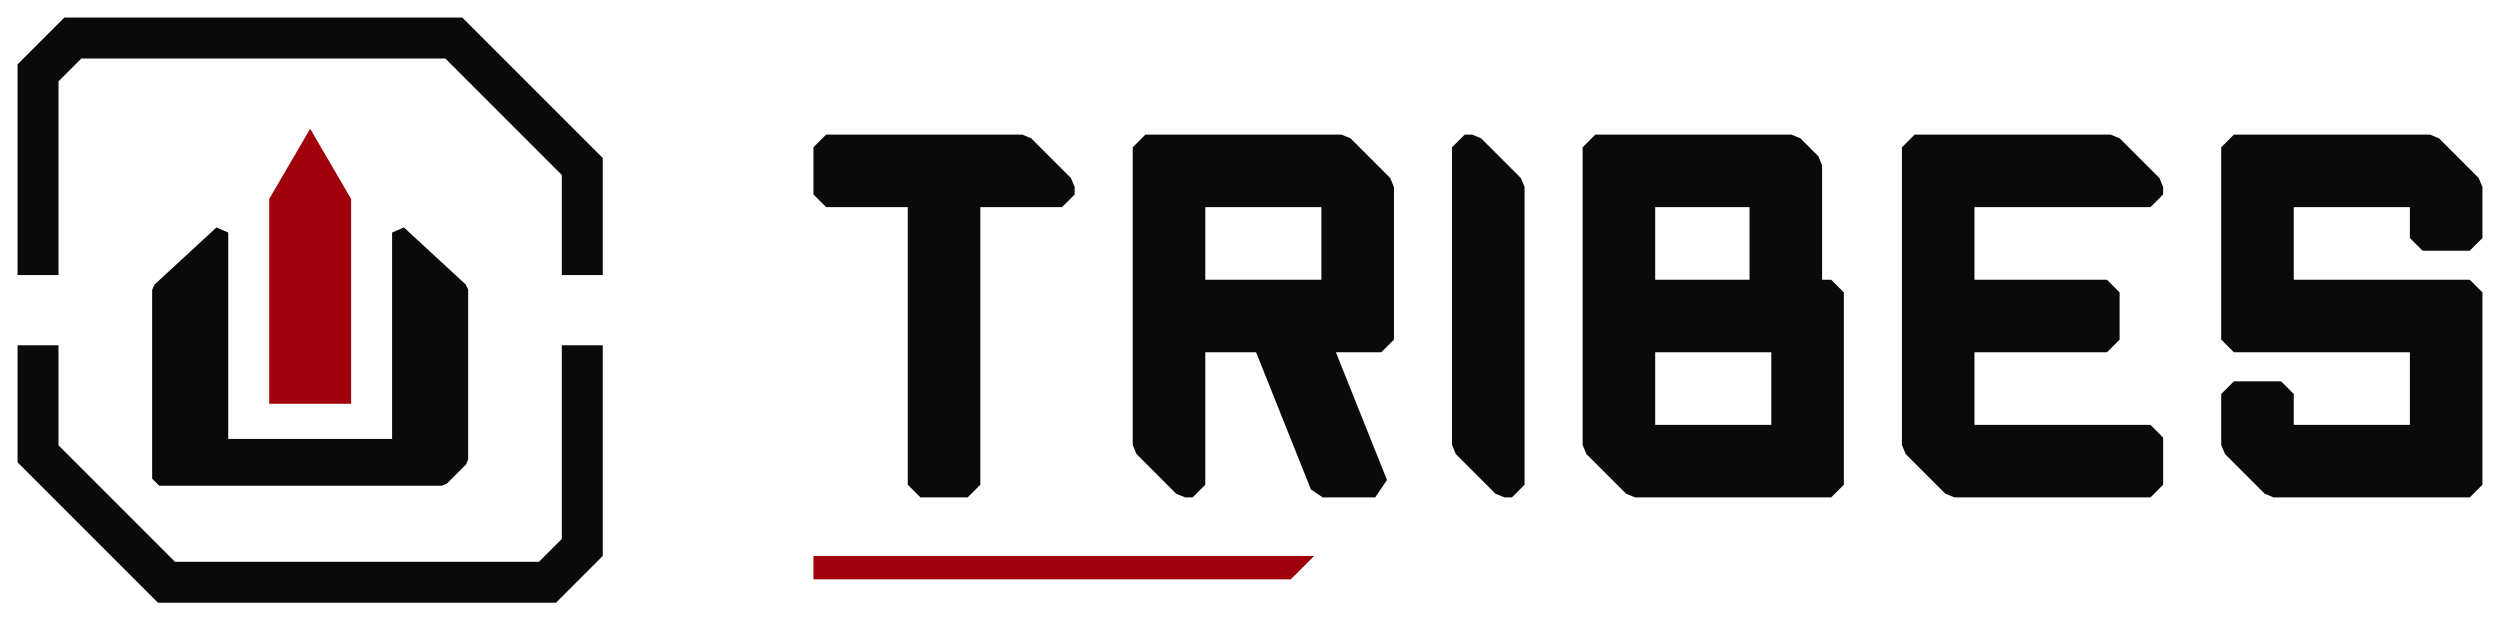
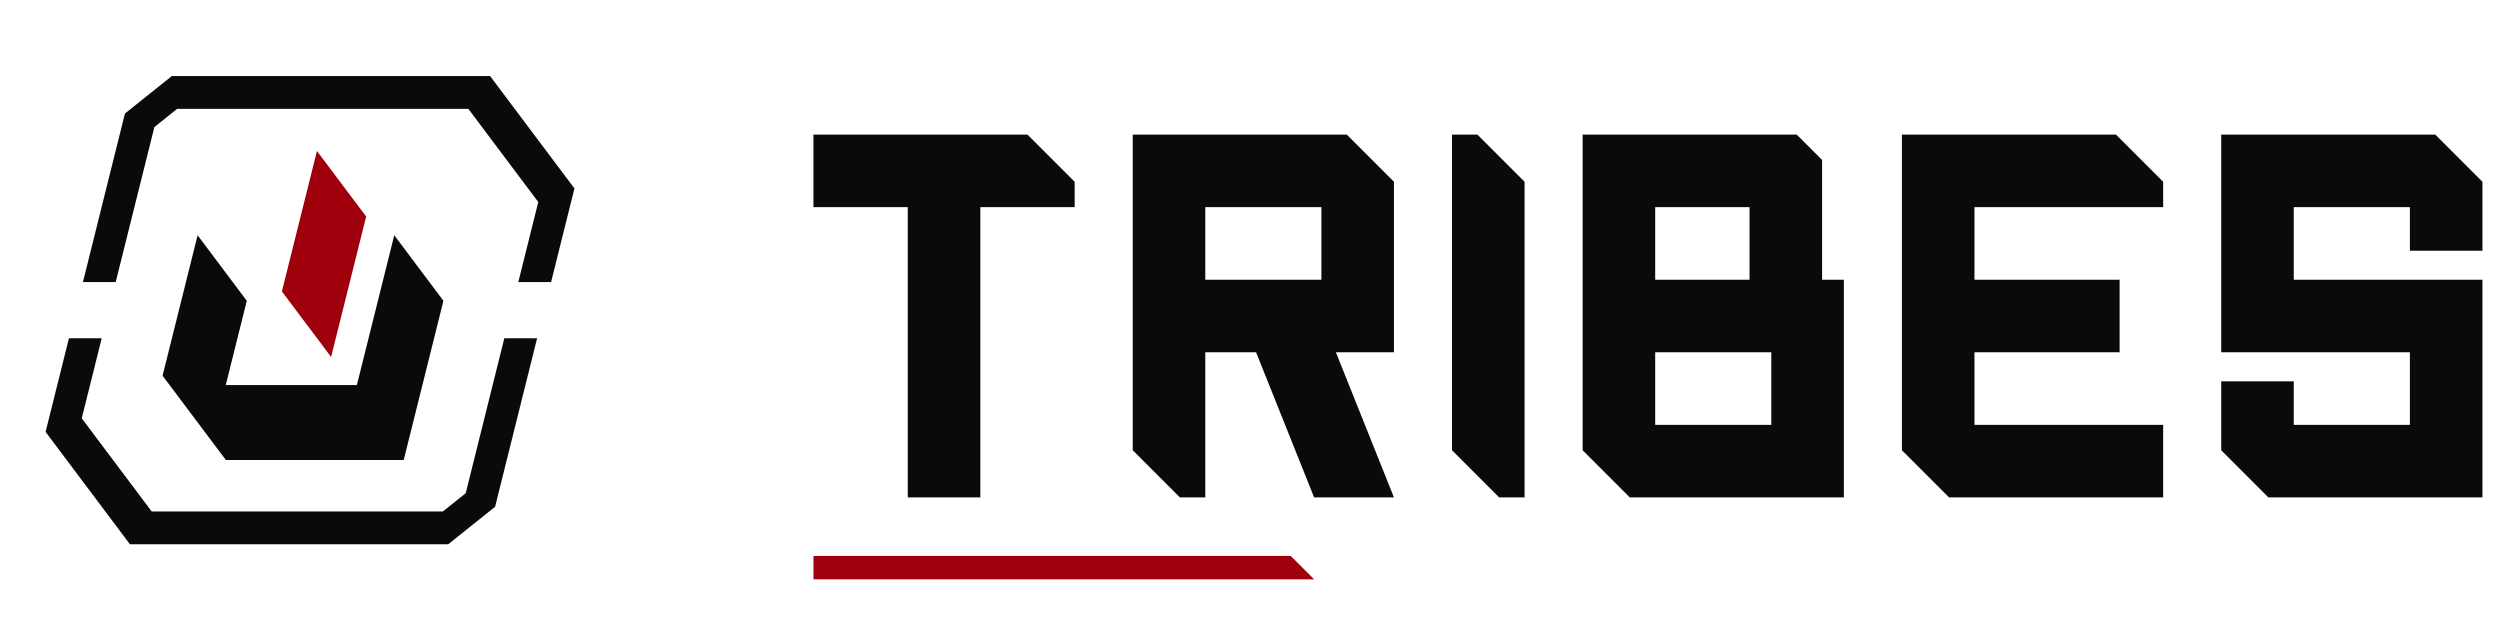
<svg xmlns="http://www.w3.org/2000/svg" viewBox="0 0 427.2 106">
-   <path fill="#0A0A0B" fill-rule="evenodd" d="M10.00 13.90 L13.90 10.00 L76.10 10.00 L96.00 29.90 L96.00 47.00 L103.00 47.00 L103.00 27.00 L79.00 3.00 L11.00 3.00 L3.00 11.00 L3.00 47.00 L10.00 47.00 Z M26.39 48.64 L26.00 49.53 L26.00 81.80 L27.20 83.00 L75.50 83.00 L76.35 82.65 L79.65 79.35 L80.00 78.50 L80.00 49.53 L79.61 48.64 L69.01 38.86 L67.00 39.74 L67.00 75.00 L39.00 75.00 L39.00 39.74 L36.99 38.86 Z M29.90 96.00 L10.00 76.10 L10.00 59.00 L3.00 59.00 L3.00 79.00 L27.00 103.00 L95.00 103.00 L103.00 95.00 L103.00 59.00 L96.00 59.00 L96.00 92.10 L92.10 96.00 Z" />
-   <path fill="#A0000C" fill-rule="evenodd" d="M46.00 34.00 L53.00 22.00 L60.00 34.00 L60.00 69.00 L46.00 69.00 Z" />
-   <path fill="#0A0A0B" fill-rule="evenodd" d="M141.17 23.00 L139.00 25.17 L139.00 33.23 L141.17 35.40 L155.12 35.40 L155.12 82.83 L157.29 85.00 L165.35 85.00 L167.52 82.83 L167.52 35.40 L181.47 35.40 L183.64 33.23 L183.64 31.96 L183.00 30.42 L176.22 23.64 L174.68 23.00 Z M214.64 60.20 L224.01 83.64 L226.03 85.00 L234.99 85.00 L237.01 82.02 L228.28 60.20 L236.03 60.20 L238.20 58.03 L238.20 31.96 L237.56 30.42 L230.78 23.64 L229.24 23.00 L195.73 23.00 L193.56 25.17 L193.56 76.04 L194.20 77.58 L200.98 84.36 L202.52 85.00 L203.79 85.00 L205.96 82.83 L205.96 60.20 Z M205.96 35.40 L225.80 35.40 L225.80 47.80 L205.96 47.80 Z M257.08 85.00 L258.35 85.00 L260.52 82.83 L260.52 31.96 L259.88 30.42 L253.10 23.64 L251.56 23.00 L250.29 23.00 L248.12 25.17 L248.12 76.04 L248.76 77.58 L255.54 84.36 Z M277.86 84.36 L279.40 85.00 L312.91 85.00 L315.08 82.83 L315.08 49.97 L312.91 47.80 L311.36 47.80 L311.36 28.24 L310.72 26.70 L307.66 23.64 L306.12 23.00 L272.61 23.00 L270.44 25.17 L270.44 76.04 L271.08 77.58 Z M302.68 72.60 L282.84 72.60 L282.84 60.20 L302.68 60.20 Z M282.84 47.80 L282.84 35.40 L298.96 35.40 L298.96 47.80 Z M325.64 77.58 L332.42 84.36 L333.96 85.00 L367.47 85.00 L369.64 82.83 L369.64 74.77 L367.47 72.60 L337.40 72.60 L337.40 60.20 L360.03 60.20 L362.20 58.03 L362.20 49.97 L360.03 47.80 L337.40 47.80 L337.40 35.40 L367.47 35.40 L369.64 33.23 L369.64 31.96 L369.00 30.42 L362.22 23.64 L360.68 23.00 L327.17 23.00 L325.00 25.17 L325.00 76.04 Z M381.73 60.20 L411.80 60.20 L411.80 72.60 L391.96 72.60 L391.96 67.33 L389.79 65.16 L381.73 65.16 L379.56 67.33 L379.56 76.04 L380.20 77.58 L386.98 84.36 L388.52 85.00 L422.03 85.00 L424.20 82.83 L424.20 49.97 L422.03 47.80 L391.96 47.80 L391.96 35.40 L411.80 35.40 L411.80 40.67 L413.97 42.84 L422.03 42.84 L424.20 40.67 L424.20 31.96 L423.56 30.42 L416.78 23.64 L415.24 23.00 L381.73 23.00 L379.56 25.17 L379.56 58.03 Z" />
-   <path fill="#A0000C" fill-rule="evenodd" d="M139.00 95.00 L224.56 95.00 L220.56 99.00 L139.00 99.00 Z" />
+   <path fill="#0A0A0B" fill-rule="evenodd" d="M26.38 21.72 L30.27 18.60 L80.03 18.60 L91.98 34.52 L88.57 48.20 L94.17 48.20 L98.16 32.20 L83.75 13.00 L29.35 13.00 L21.35 19.40 L14.17 48.20 L19.77 48.20 Z M38.59 78.60 L68.99 78.60 L75.77 51.40 L67.37 40.20 L60.98 65.80 L38.58 65.80 L42.17 51.40 L33.77 40.20 L27.78 64.20 Z M25.92 87.40 L13.97 71.48 L17.38 57.80 L11.78 57.80 L7.79 73.80 L22.20 93.00 L76.60 93.00 L84.60 86.60 L91.78 57.80 L86.18 57.80 L79.58 84.28 L75.68 87.40 Z" />
+   <path fill="#A0000C" fill-rule="evenodd" d="M54.16 25.80 L62.57 37.00 L56.58 61.00 L48.17 49.80 Z" />
+   <path fill="#0A0A0B" fill-rule="evenodd" d="M155.12 23.00 L139.00 23.00 L139.00 35.40 L155.12 35.40 L155.12 85.00 L167.52 85.00 L167.52 35.40 L183.64 35.40 L183.64 31.06 L175.58 23.00 L167.52 23.00 Z M224.56 85.00 L238.20 85.00 L228.28 60.20 L238.20 60.20 L238.20 31.06 L230.14 23.00 L205.96 23.00 L193.56 23.00 L193.56 60.20 L193.56 76.94 L201.62 85.00 L205.96 85.00 L205.96 60.20 L214.64 60.20 Z M205.96 35.40 L225.80 35.40 L225.80 47.80 L205.96 47.80 Z M260.52 31.06 L252.46 23.00 L248.12 23.00 L248.12 76.94 L256.18 85.00 L260.52 85.00 Z M315.08 85.00 L315.08 47.80 L311.36 47.80 L311.36 27.34 L307.02 23.00 L270.44 23.00 L270.44 47.80 L270.44 60.20 L270.44 76.94 L278.50 85.00 Z M282.84 47.80 L282.84 35.40 L298.96 35.40 L298.96 47.80 Z M302.68 72.60 L282.84 72.60 L282.84 60.20 L302.68 60.20 Z M325.00 60.20 L325.00 72.60 L325.00 76.94 L333.06 85.00 L337.40 85.00 L369.64 85.00 L369.64 72.60 L337.40 72.60 L337.40 60.20 L362.20 60.20 L362.20 47.80 L337.40 47.80 L337.40 35.40 L369.64 35.40 L369.64 31.06 L361.58 23.00 L337.40 23.00 L325.00 23.00 L325.00 35.40 L325.00 47.80 Z M379.56 60.20 L391.96 60.20 L411.80 60.20 L411.80 72.60 L391.96 72.60 L391.96 65.16 L379.56 65.16 L379.56 72.60 L379.56 76.94 L387.62 85.00 L391.96 85.00 L411.80 85.00 L424.20 85.00 L424.20 72.60 L424.20 60.20 L424.20 47.80 L411.80 47.80 L391.96 47.80 L391.96 35.40 L411.80 35.40 L411.80 42.84 L424.20 42.84 L424.20 35.40 L424.20 31.06 L416.14 23.00 L411.80 23.00 L391.96 23.00 L379.56 23.00 L379.56 35.40 L379.56 47.80 Z" />
+   <path fill="#A0000C" fill-rule="evenodd" d="M139.00 95.00 L220.56 95.00 L224.56 99.00 L139.00 99.00 Z" />
</svg>
